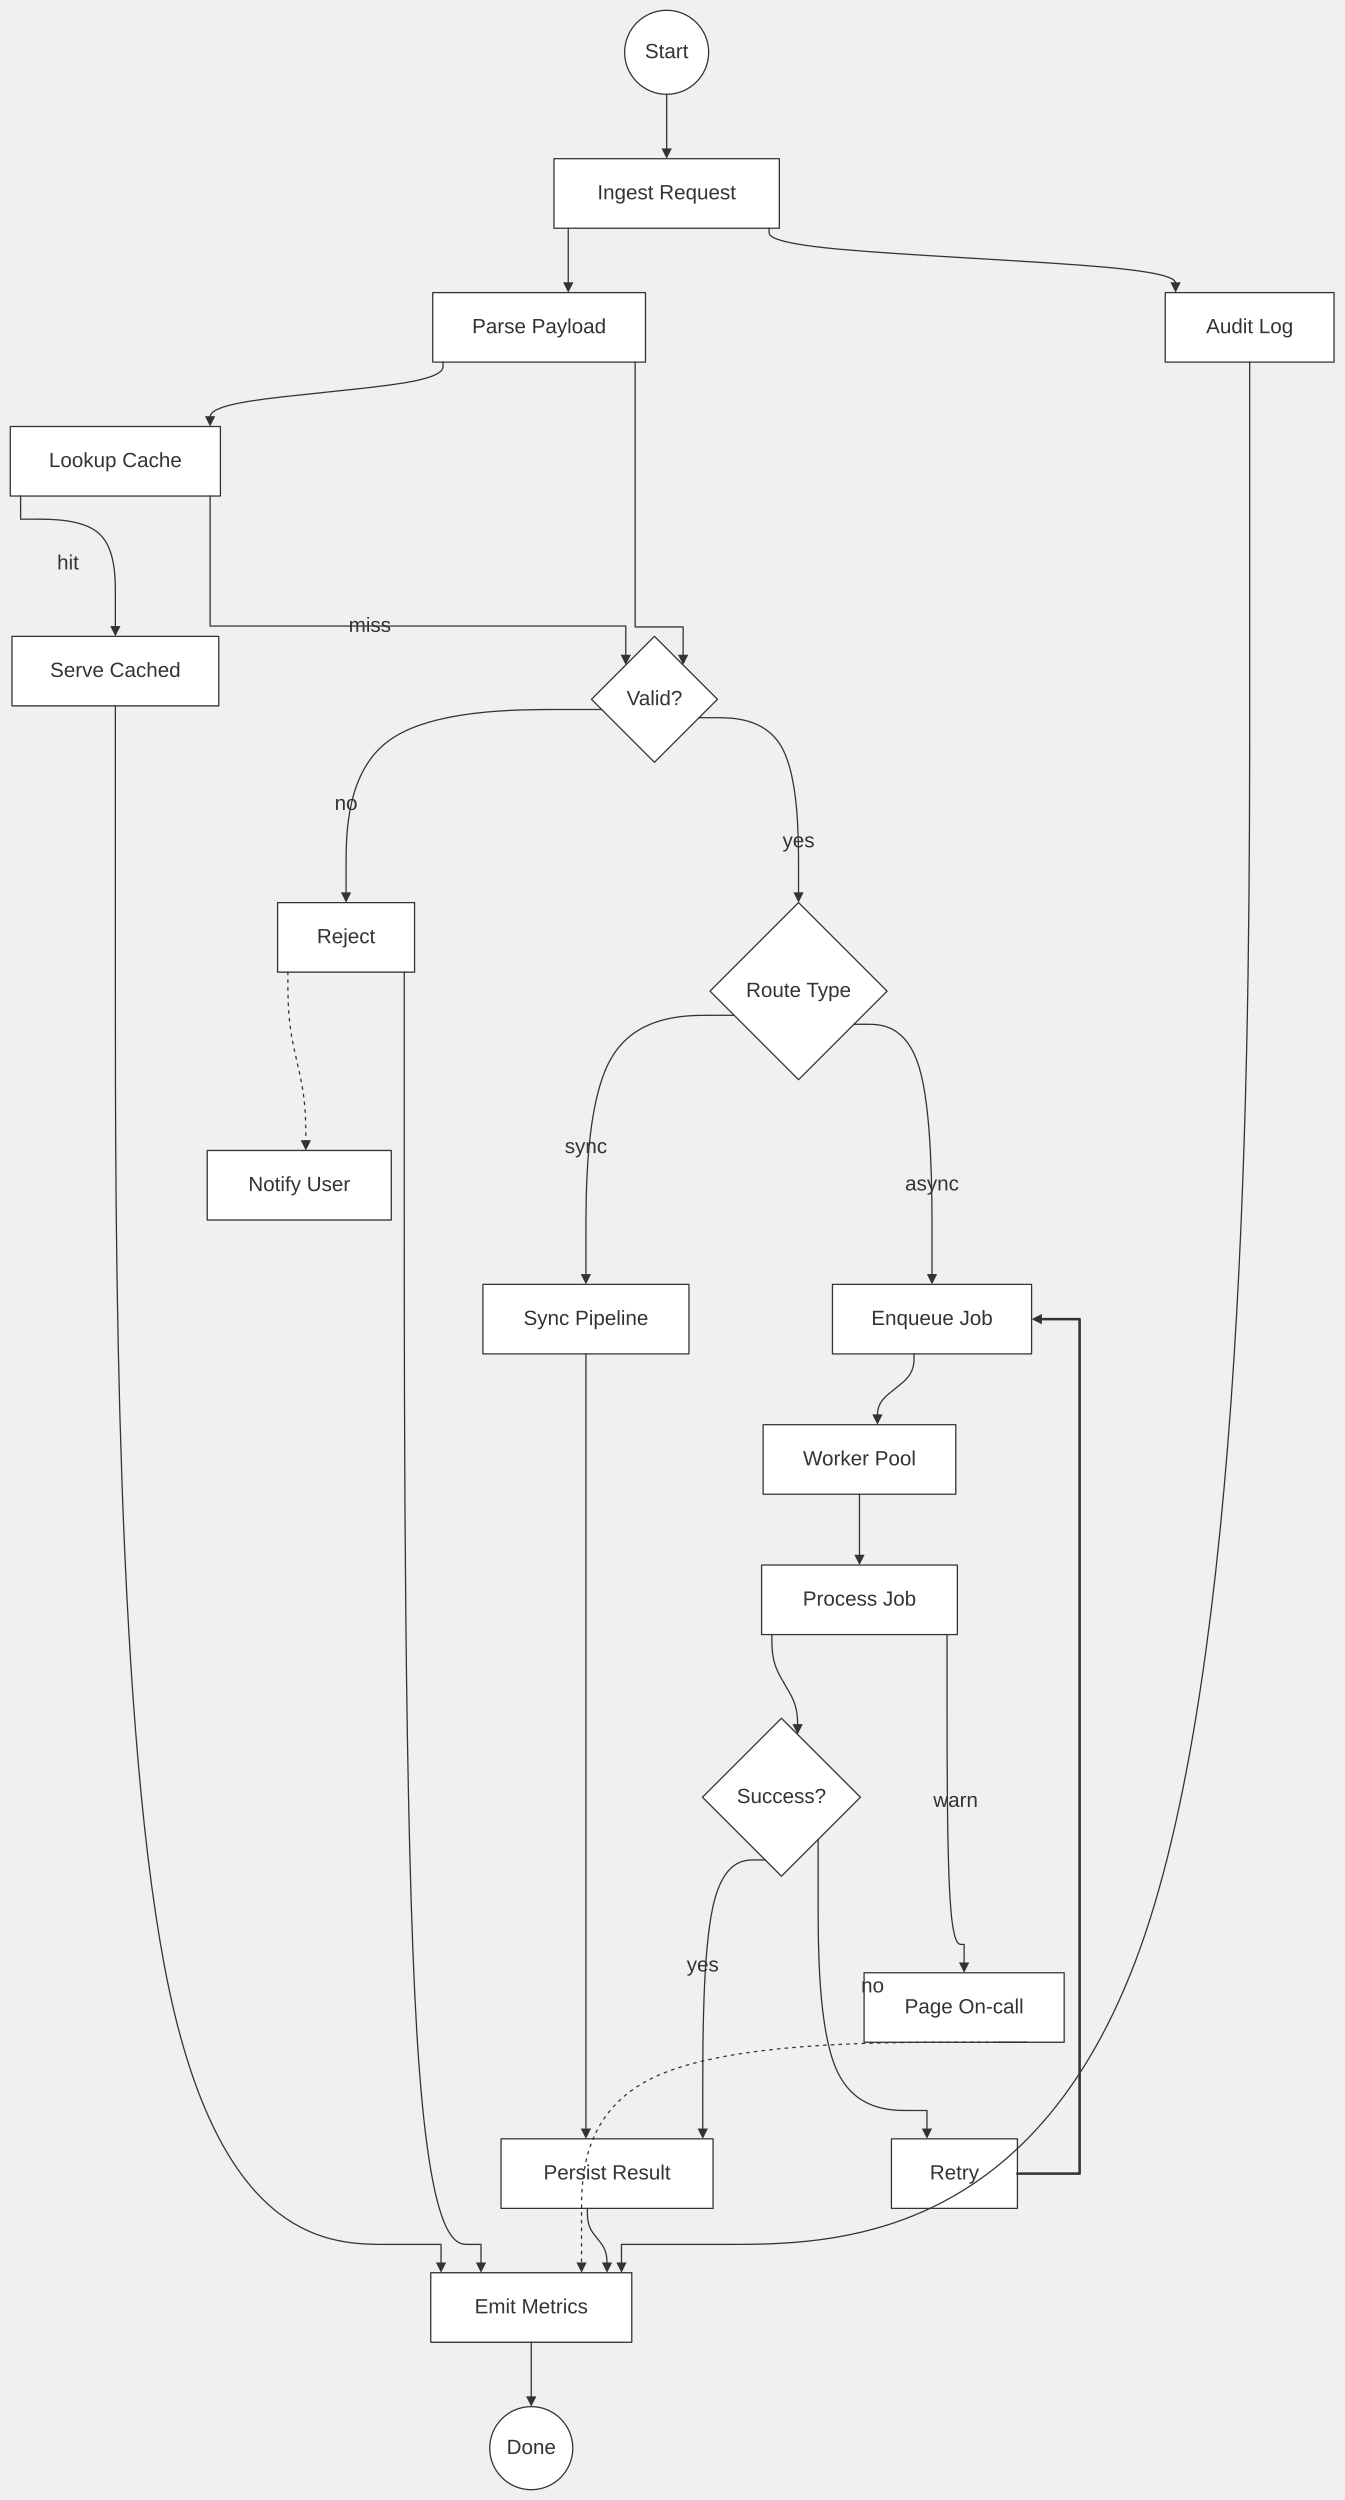
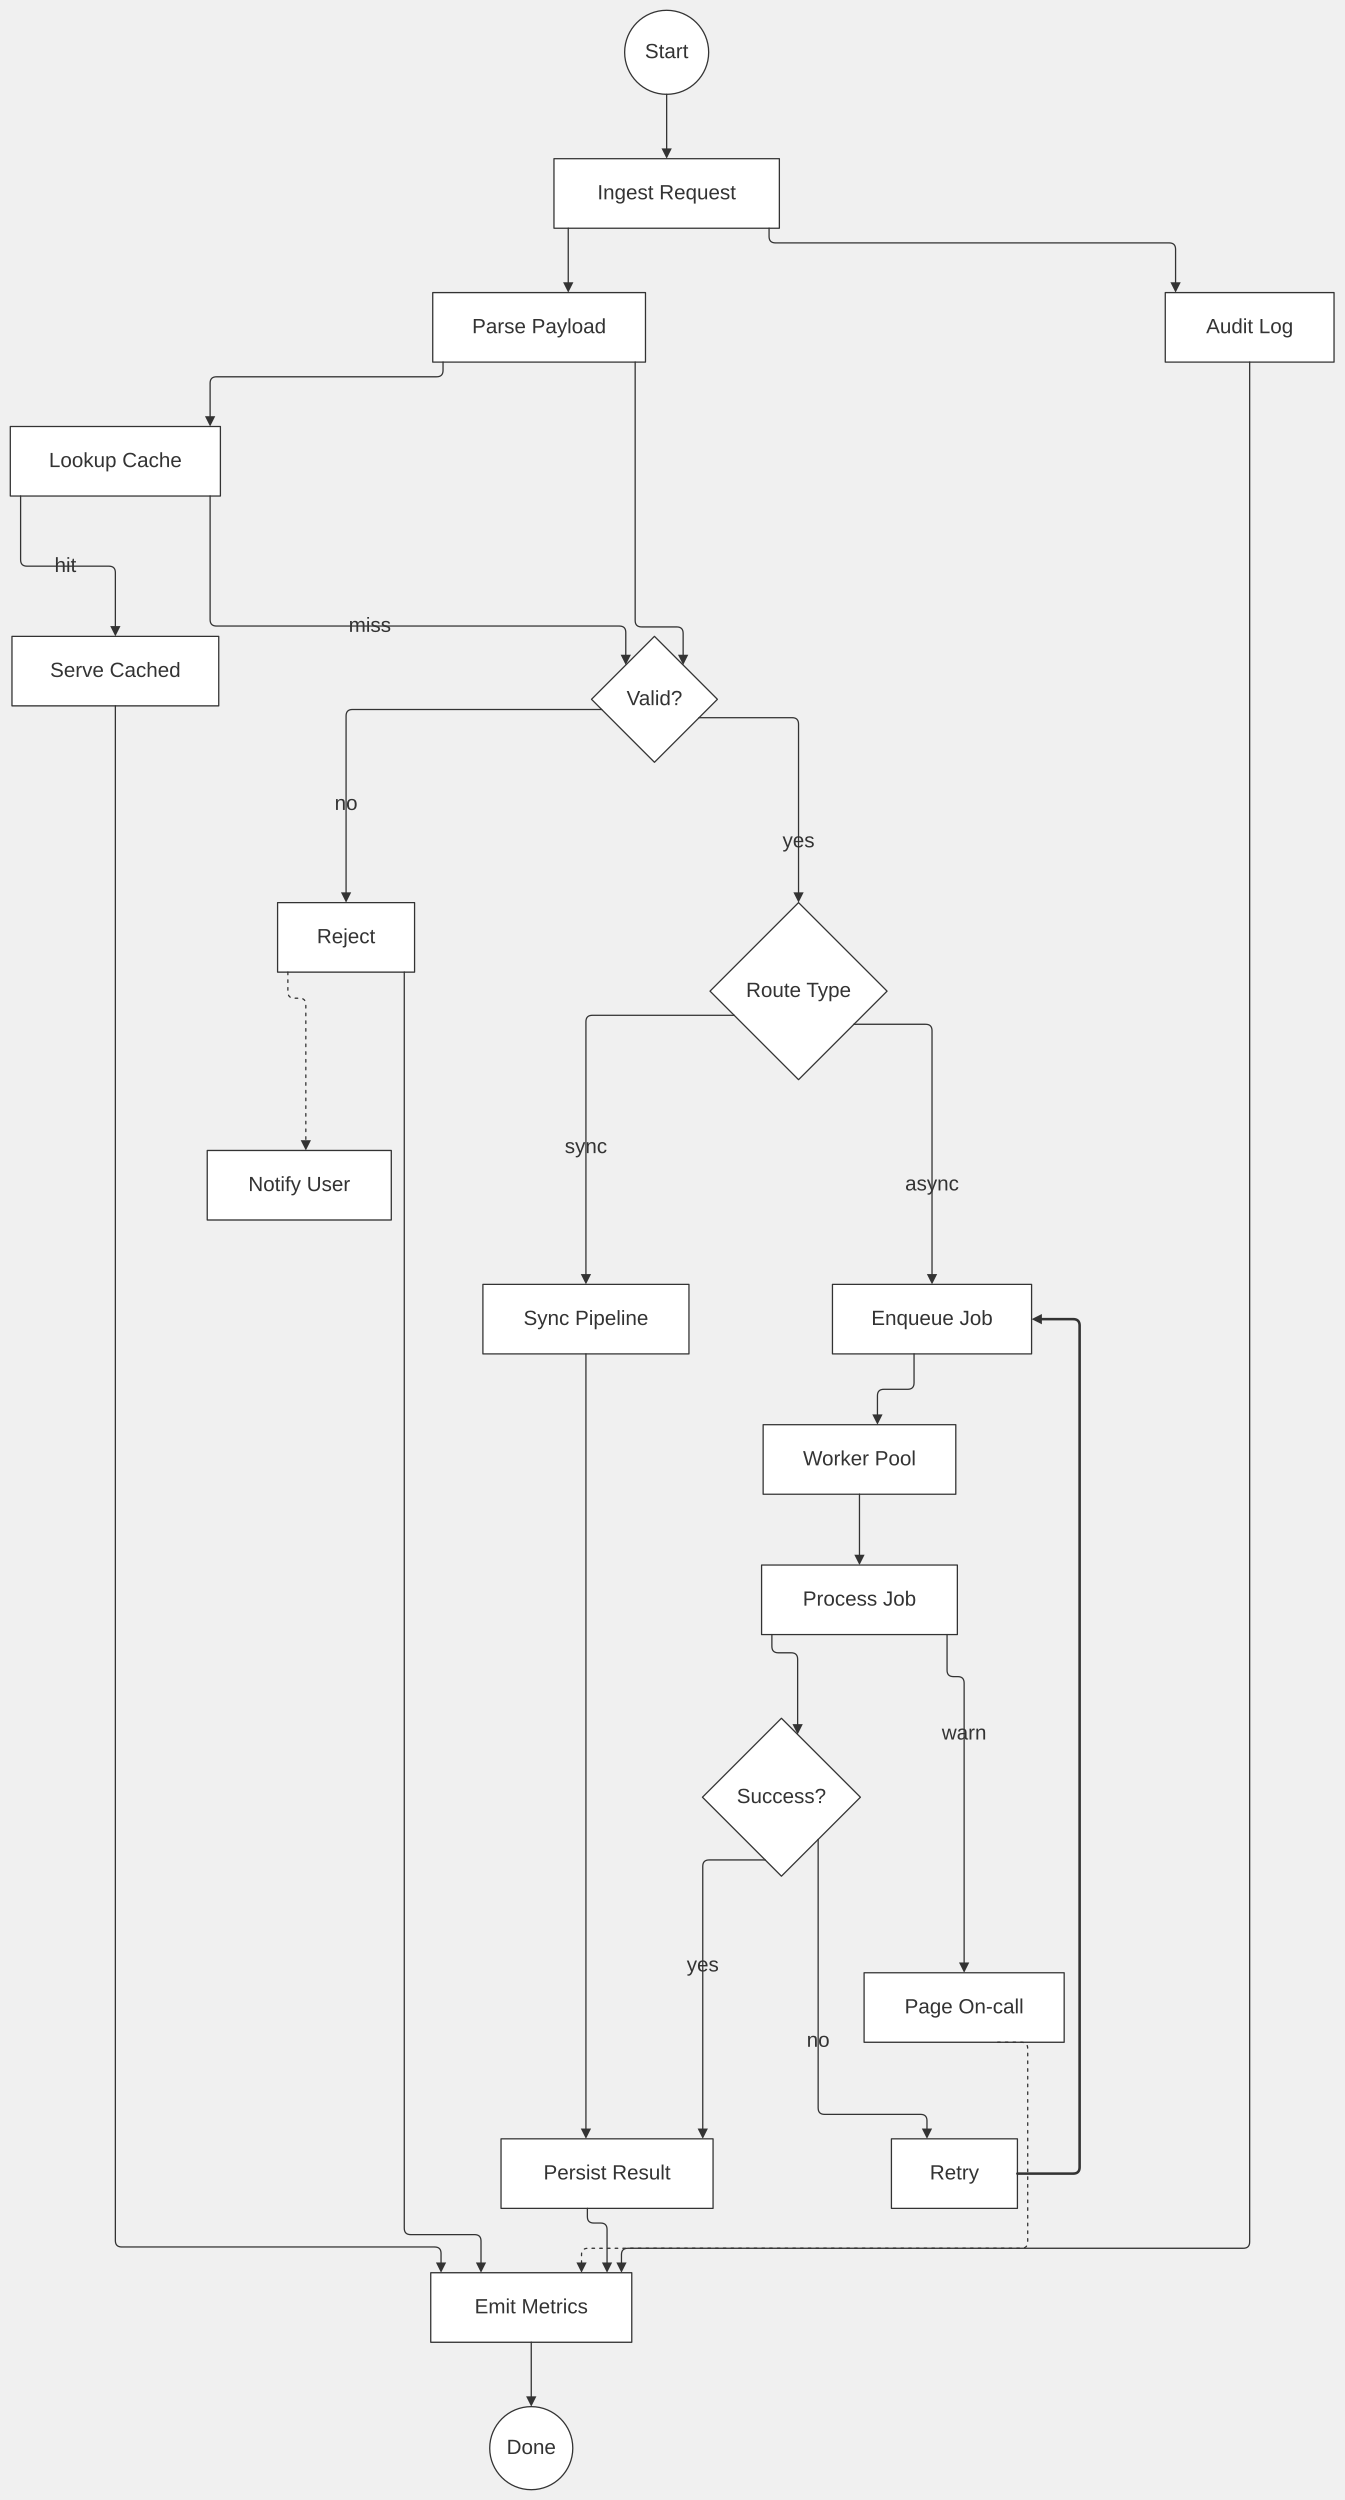
<svg xmlns="http://www.w3.org/2000/svg" width="100%" viewBox="0 0 1044.17 1941.78" style="max-width: 1044.17px; background-color: transparent;" font-family="&quot;trebuchet ms&quot;, verdana, arial, sans-serif" font-size="16.00">
  <defs>
    <marker id="arrowhead" viewBox="0 0 10.00 10.00" refX="5.00" refY="5.00" markerWidth="8.00" markerHeight="8.00" orient="auto-start-reverse" markerUnits="userSpaceOnUse">
      <path d="M 0 0 L 10.00 5.00 L 0 10.00 z" fill="#333" />
    </marker>
    <marker id="crosshead" viewBox="0 0 11.00 11.00" refX="12.00" refY="5.20" markerWidth="11.00" markerHeight="11.00" orient="auto-start-reverse" markerUnits="userSpaceOnUse">
      <path d="M 1,1 l 9,9 M 10,1 l -9,9" stroke="#333" stroke-width="2" />
    </marker>
    <marker id="circlehead" viewBox="0 0 12.00 12.00" refX="11.00" refY="6.00" markerWidth="12.00" markerHeight="12.00" orient="auto-start-reverse" markerUnits="userSpaceOnUse">
      <circle cx="6" cy="6" r="5" stroke="#333" stroke-width="1" fill="white" />
    </marker>
    <marker id="open-arrowhead" viewBox="0 0 10.00 10.00" refX="5.00" refY="5.00" markerWidth="8.00" markerHeight="8.00" orient="auto-start-reverse" markerUnits="userSpaceOnUse">
      <polygon points="0,0 10.00,5.00 0,10.00" fill="white" stroke="#333" stroke-width="1" />
    </marker>
    <marker id="diamondhead" viewBox="0 0 12.00 12.00" refX="6.00" refY="6.00" markerWidth="12.00" markerHeight="12.00" orient="auto-start-reverse" markerUnits="userSpaceOnUse">
      <polygon points="0,6.00 6.00,0 12.00,6.00 6.00,12.00" fill="#333" />
    </marker>
    <marker id="open-diamondhead" viewBox="0 0 12.00 12.00" refX="6.00" refY="6.00" markerWidth="12.00" markerHeight="12.00" orient="auto-start-reverse" markerUnits="userSpaceOnUse">
      <polygon points="0,6.00 6.00,0 12.00,6.00 6.00,12.00" fill="white" stroke="#333" stroke-width="1" />
    </marker>
  </defs>
  <g transform="translate(0.00,0.00)">
    <g class="nodes">
      <ellipse cx="412.63" cy="1901.52" rx="32.26" ry="32.26" fill="white" stroke="#333" stroke-width="1.00" stroke-linejoin="round" />
      <text x="412.63" y="1901.52" text-anchor="middle" dominant-baseline="middle" fill="#333">Done</text>
      <rect x="671.15" y="1532.26" width="155.40" height="54.00" fill="white" stroke="#333" stroke-width="1.00" stroke-linejoin="round" />
      <text x="748.85" y="1559.26" text-anchor="middle" dominant-baseline="middle" fill="#333">Page On-call</text>
      <rect x="905.08" y="227.26" width="131.08" height="54.00" fill="white" stroke="#333" stroke-width="1.00" stroke-linejoin="round" />
      <text x="970.63" y="254.26" text-anchor="middle" dominant-baseline="middle" fill="#333">Audit Log</text>
      <rect x="8.00" y="331.26" width="163.19" height="54.00" fill="white" stroke="#333" stroke-width="1.00" stroke-linejoin="round" />
      <text x="89.60" y="358.26" text-anchor="middle" dominant-baseline="middle" fill="#333">Lookup Cache</text>
      <rect x="9.30" y="494.26" width="160.60" height="54.00" fill="white" stroke="#333" stroke-width="1.00" stroke-linejoin="round" />
      <text x="89.60" y="521.26" text-anchor="middle" dominant-baseline="middle" fill="#333">Serve Cached</text>
      <rect x="430.27" y="123.26" width="175.07" height="54.00" fill="white" stroke="#333" stroke-width="1.00" stroke-linejoin="round" />
      <text x="517.80" y="150.26" text-anchor="middle" dominant-baseline="middle" fill="#333">Ingest Request</text>
      <rect x="334.56" y="1765.26" width="156.14" height="54.00" fill="white" stroke="#333" stroke-width="1.00" stroke-linejoin="round" />
      <text x="412.63" y="1792.26" text-anchor="middle" dominant-baseline="middle" fill="#333">Emit Metrics</text>
      <rect x="160.96" y="893.59" width="142.96" height="54.00" fill="white" stroke="#333" stroke-width="1.00" stroke-linejoin="round" />
      <text x="232.44" y="920.59" text-anchor="middle" dominant-baseline="middle" fill="#333">Notify User</text>
      <rect x="336.11" y="227.26" width="165.24" height="54.00" fill="white" stroke="#333" stroke-width="1.00" stroke-linejoin="round" />
      <text x="418.72" y="254.26" text-anchor="middle" dominant-baseline="middle" fill="#333">Parse Payload</text>
      <rect x="389.16" y="1661.26" width="164.68" height="54.00" fill="white" stroke="#333" stroke-width="1.00" stroke-linejoin="round" />
      <text x="471.50" y="1688.26" text-anchor="middle" dominant-baseline="middle" fill="#333">Persist Result</text>
      <rect x="591.53" y="1215.59" width="152.06" height="54.00" fill="white" stroke="#333" stroke-width="1.00" stroke-linejoin="round" />
      <text x="667.56" y="1242.59" text-anchor="middle" dominant-baseline="middle" fill="#333">Process Job</text>
      <rect x="646.58" y="997.59" width="154.66" height="54.00" fill="white" stroke="#333" stroke-width="1.00" stroke-linejoin="round" />
      <text x="723.91" y="1024.59" text-anchor="middle" dominant-baseline="middle" fill="#333">Enqueue Job</text>
      <rect x="215.60" y="701.07" width="106.40" height="54.00" fill="white" stroke="#333" stroke-width="1.00" stroke-linejoin="round" />
      <text x="268.80" y="728.07" text-anchor="middle" dominant-baseline="middle" fill="#333">Reject</text>
      <rect x="692.38" y="1661.26" width="97.86" height="54.00" fill="white" stroke="#333" stroke-width="1.00" stroke-linejoin="round" />
      <text x="741.31" y="1688.26" text-anchor="middle" dominant-baseline="middle" fill="#333">Retry</text>
      <polygon points="620.23,701.07 688.99,769.83 620.23,838.59 551.47,769.83" fill="white" stroke="#333" stroke-width="1.00" stroke-linejoin="round" />
      <text x="620.23" y="769.83" text-anchor="middle" dominant-baseline="middle" fill="#333">Route Type</text>
      <ellipse cx="517.80" cy="40.63" rx="32.63" ry="32.63" fill="white" stroke="#333" stroke-width="1.00" stroke-linejoin="round" />
      <text x="517.80" y="40.63" text-anchor="middle" dominant-baseline="middle" fill="#333">Start</text>
      <polygon points="606.94,1334.59 668.28,1395.92 606.94,1457.26 545.60,1395.92" fill="white" stroke="#333" stroke-width="1.00" stroke-linejoin="round" />
      <text x="606.94" y="1395.92" text-anchor="middle" dominant-baseline="middle" fill="#333">Success?</text>
      <rect x="375.08" y="997.59" width="160.04" height="54.00" fill="white" stroke="#333" stroke-width="1.00" stroke-linejoin="round" />
      <text x="455.10" y="1024.59" text-anchor="middle" dominant-baseline="middle" fill="#333">Sync Pipeline</text>
      <polygon points="508.32,494.26 557.22,543.16 508.32,592.07 459.42,543.16" fill="white" stroke="#333" stroke-width="1.00" stroke-linejoin="round" />
      <text x="508.32" y="543.16" text-anchor="middle" dominant-baseline="middle" fill="#333">Valid?</text>
      <rect x="592.74" y="1106.59" width="149.64" height="54.00" fill="white" stroke="#333" stroke-width="1.00" stroke-linejoin="round" />
      <text x="667.56" y="1133.59" text-anchor="middle" dominant-baseline="middle" fill="#333">Worker Pool</text>
    </g>
    <g class="edgePaths">
-       <path d="M517.80,73.26 L517.80,76.04 C517.80,78.82 517.80,84.38 517.80,89.38 C517.80,94.38 517.80,98.82 517.80,103.71 C517.80,108.60 517.80,113.93 517.80,116.60 L517.80,119.26" stroke="#333" stroke-width="1.00" fill="none" stroke-linecap="round" stroke-linejoin="round" marker-end="url(#arrowhead)" />
-       <path d="M441.36,177.26 L441.36,180.04 C441.36,182.82 441.36,188.38 441.36,193.38 C441.36,198.38 441.36,202.82 441.36,207.71 C441.36,212.60 441.36,217.93 441.36,220.60 L441.36,223.26" stroke="#333" stroke-width="1.00" fill="none" stroke-linecap="round" stroke-linejoin="round" marker-end="url(#arrowhead)" />
-       <path d="M493.34,281.26 L493.34,486.94 L496.45,486.94 C499.55,486.94 505.76,486.94 511.97,486.94 C518.18,486.94 524.39,486.94 527.49,486.94 L530.60,486.94 L530.60,512.54" stroke="#333" stroke-width="1.00" fill="none" stroke-linecap="round" stroke-linejoin="round" marker-end="url(#arrowhead)" />
-       <path d="M467.32,551.07 L434.23,551.07 C401.15,551.07 334.97,551.07 301.88,575.40 C268.80,599.73 268.80,648.40 268.80,672.73 L268.80,697.07" stroke="#333" stroke-width="1.00" fill="none" stroke-linecap="round" stroke-linejoin="round" marker-end="url(#arrowhead)" />
-       <path d="M223.60,755.07 L223.60,762.76 C223.60,770.46 223.60,785.85 225.92,801.24 C228.24,816.63 232.89,832.02 235.21,846.75 C237.54,861.47 237.54,875.53 237.54,882.56 L237.54,889.59" stroke="#333" stroke-width="1.00" fill="none" stroke-linecap="round" stroke-linejoin="round" stroke-dasharray="2.00,4.00" marker-end="url(#arrowhead)" />
-       <path d="M314.00,755.07 L314.00,773.07 L314.00,934.76 C314.00,1096.46 314.00,1419.86 323.93,1581.56 C333.86,1743.26 353.73,1743.26 363.66,1743.26 L373.60,1743.26 L373.60,1761.26" stroke="#333" stroke-width="1.00" fill="none" stroke-linecap="round" stroke-linejoin="round" marker-end="url(#arrowhead)" />
-       <path d="M542.94,557.44 L555.83,557.44 C568.71,557.44 594.47,557.44 607.35,580.71 C620.23,603.98 620.23,650.53 620.23,673.80 L620.23,697.07" stroke="#333" stroke-width="1.00" fill="none" stroke-linecap="round" stroke-linejoin="round" marker-end="url(#arrowhead)" />
-       <path d="M570.25,788.60 L551.06,788.60 C531.87,788.60 493.48,788.60 474.29,822.77 C455.10,856.93 455.10,925.26 455.10,959.42 L455.10,993.59" stroke="#333" stroke-width="1.00" fill="none" stroke-linecap="round" stroke-linejoin="round" marker-end="url(#arrowhead)" />
-       <path d="M663.25,795.57 L673.36,795.57 C683.47,795.57 703.69,795.57 713.80,828.57 C723.91,861.57 723.91,927.58 723.91,960.58 L723.91,993.59" stroke="#333" stroke-width="1.00" fill="none" stroke-linecap="round" stroke-linejoin="round" marker-end="url(#arrowhead)" />
-       <path d="M709.95,1051.59 L709.95,1054.64 C709.95,1057.70 709.95,1063.81 705.21,1069.64 C700.47,1075.47 690.99,1081.03 686.25,1086.47 C681.52,1091.92 681.52,1097.25 681.52,1099.92 L681.52,1102.59" stroke="#333" stroke-width="1.00" fill="none" stroke-linecap="round" stroke-linejoin="round" marker-end="url(#arrowhead)" />
-       <path d="M667.56,1160.59 L667.56,1163.64 C667.56,1166.70 667.56,1172.81 667.56,1178.64 C667.56,1184.47 667.56,1190.03 667.56,1195.47 C667.56,1200.92 667.56,1206.25 667.56,1208.92 L667.56,1211.59" stroke="#333" stroke-width="1.00" fill="none" stroke-linecap="round" stroke-linejoin="round" marker-end="url(#arrowhead)" />
-       <path d="M599.53,1269.59 L599.53,1273.90 C599.53,1278.21 599.53,1286.83 602.86,1295.45 C606.20,1304.07 612.87,1312.69 616.20,1320.65 C619.53,1328.60 619.53,1335.89 619.53,1339.54 L619.53,1343.18" stroke="#333" stroke-width="1.00" fill="none" stroke-linecap="round" stroke-linejoin="round" marker-end="url(#arrowhead)" />
-       <path d="M635.47,1428.73 L635.47,1446.73 L635.47,1478.82 C635.47,1510.91 635.47,1575.08 649.55,1607.17 C663.64,1639.26 691.82,1639.26 705.90,1639.26 L719.99,1639.26 L719.99,1657.26" stroke="#333" stroke-width="1.00" fill="none" stroke-linecap="round" stroke-linejoin="round" marker-end="url(#arrowhead)" />
-       <path d="M790.24,1688.26 L838.55,1688.26 L838.55,1632.95 C838.55,1577.65 838.55,1467.03 838.55,1356.42 C838.55,1245.81 838.55,1135.20 838.55,1079.89 L838.55,1024.59 L805.24,1024.59" stroke="#333" stroke-width="2.00" fill="none" stroke-linecap="round" stroke-linejoin="round" marker-end="url(#arrowhead)" />
-       <path d="M594.31,1444.63 L586.24,1444.63 C578.16,1444.63 562.00,1444.63 553.92,1480.07 C545.84,1515.51 545.84,1586.38 545.84,1621.82 L545.84,1657.26" stroke="#333" stroke-width="1.00" fill="none" stroke-linecap="round" stroke-linejoin="round" marker-end="url(#arrowhead)" />
-       <path d="M455.10,1051.59 L455.10,1254.81 L455.10,1271.74 C455.10,1288.68 455.10,1322.55 455.10,1356.42 C455.10,1390.29 455.10,1424.16 455.10,1441.10 L455.10,1458.03 L455.10,1657.26" stroke="#333" stroke-width="1.00" fill="none" stroke-linecap="round" stroke-linejoin="round" marker-end="url(#arrowhead)" />
-       <path d="M456.22,1715.26 L456.22,1718.04 C456.22,1720.81 456.22,1726.37 458.76,1731.37 C461.31,1736.37 466.41,1740.81 468.95,1745.70 C471.50,1750.59 471.50,1755.92 471.50,1758.59 L471.50,1761.26" stroke="#333" stroke-width="1.00" fill="none" stroke-linecap="round" stroke-linejoin="round" marker-end="url(#arrowhead)" />
-       <path d="M344.11,281.26 L344.11,284.04 C344.11,286.82 344.11,292.38 313.95,297.38 C283.80,302.38 223.50,306.82 193.35,311.71 C163.19,316.60 163.19,321.93 163.19,324.60 L163.19,327.26" stroke="#333" stroke-width="1.00" fill="none" stroke-linecap="round" stroke-linejoin="round" marker-end="url(#arrowhead)" />
-       <path d="M16.00,385.26 L16.00,403.26 L28.27,403.26 C40.53,403.26 65.06,403.26 77.33,414.76 C89.60,426.26 89.60,449.26 89.60,460.76 L89.60,472.26 L89.60,490.26" stroke="#333" stroke-width="1.00" fill="none" stroke-linecap="round" stroke-linejoin="round" marker-end="url(#arrowhead)" />
-       <path d="M89.60,548.26 L89.60,566.26 L89.60,762.43 C89.60,958.60 89.60,1350.93 131.76,1547.09 C173.92,1743.26 258.24,1743.26 300.40,1743.26 L342.56,1743.26 L342.56,1761.26" stroke="#333" stroke-width="1.00" fill="none" stroke-linecap="round" stroke-linejoin="round" marker-end="url(#arrowhead)" />
-       <path d="M163.19,385.26 L163.19,486.26 L190.10,486.26 C217.00,486.26 270.81,486.26 324.62,486.26 C378.43,486.26 432.24,486.26 459.15,486.26 L486.05,486.26 L486.05,512.54" stroke="#333" stroke-width="1.00" fill="none" stroke-linecap="round" stroke-linejoin="round" marker-end="url(#arrowhead)" />
-       <path d="M597.34,177.26 L597.34,180.04 C597.34,182.82 597.34,188.38 649.96,193.38 C702.59,198.38 807.84,202.82 860.46,207.71 C913.08,212.60 913.08,217.93 913.08,220.60 L913.08,223.26" stroke="#333" stroke-width="1.00" fill="none" stroke-linecap="round" stroke-linejoin="round" marker-end="url(#arrowhead)" />
-       <path d="M970.63,281.26 L970.63,299.26 L970.63,539.93 C970.63,780.60 970.63,1261.93 889.31,1502.59 C807.99,1743.26 645.34,1743.26 564.02,1743.26 L482.70,1743.26 L482.70,1761.26" stroke="#333" stroke-width="1.00" fill="none" stroke-linecap="round" stroke-linejoin="round" marker-end="url(#arrowhead)" />
-       <path d="M735.59,1269.59 L735.59,1287.59 L735.59,1324.70 C735.59,1361.81 735.59,1436.03 737.80,1473.15 C740.01,1510.26 744.43,1510.26 746.64,1510.26 L748.85,1510.26 L748.85,1528.26" stroke="#333" stroke-width="1.00" fill="none" stroke-linecap="round" stroke-linejoin="round" marker-end="url(#arrowhead)" />
-       <path d="M774.87,1586.26 L798.24,1586.26 L740.48,1586.26 C682.71,1586.26 567.19,1586.26 509.43,1612.76 C451.67,1639.26 451.67,1692.26 451.67,1718.76 L451.67,1745.26 L451.67,1761.26" stroke="#333" stroke-width="1.00" fill="none" stroke-linecap="round" stroke-linejoin="round" stroke-dasharray="2.00,4.00" marker-end="url(#arrowhead)" />
-       <path d="M412.63,1819.26 L412.63,1822.04 C412.63,1824.81 412.63,1830.37 412.63,1835.37 C412.63,1840.37 412.63,1844.81 412.63,1849.70 C412.63,1854.59 412.63,1859.92 412.63,1862.59 L412.63,1865.26" stroke="#333" stroke-width="1.00" fill="none" stroke-linecap="round" stroke-linejoin="round" marker-end="url(#arrowhead)" />
+       <path d="M517.80,73.26 L517.80,119.26" stroke="#333" stroke-width="1.00" fill="none" stroke-linecap="round" stroke-linejoin="round" marker-end="url(#arrowhead)" />
+       <path d="M441.36,177.26 L441.36,223.26" stroke="#333" stroke-width="1.00" fill="none" stroke-linecap="round" stroke-linejoin="round" marker-end="url(#arrowhead)" />
+       <path d="M493.34,281.26 L493.34,481.94 Q493.34,486.94 498.34,486.94 L525.60,486.94 Q530.60,486.94 530.60,491.94 L530.60,512.54" stroke="#333" stroke-width="1.00" fill="none" stroke-linecap="round" stroke-linejoin="round" marker-end="url(#arrowhead)" />
+       <path d="M467.32,551.07 L273.80,551.07 Q268.80,551.07 268.80,556.07 L268.80,697.07" stroke="#333" stroke-width="1.00" fill="none" stroke-linecap="round" stroke-linejoin="round" marker-end="url(#arrowhead)" />
+       <path d="M223.60,755.07 L223.60,770.32 Q223.60,775.32 228.60,775.32 L232.54,775.32 Q237.54,775.32 237.54,780.32 L237.54,889.59" stroke="#333" stroke-width="1.00" fill="none" stroke-linecap="round" stroke-linejoin="round" stroke-dasharray="2.00,4.00" marker-end="url(#arrowhead)" />
+       <path d="M314.00,755.07 L314.00,1730.66 Q314.00,1735.66 319.00,1735.66 L368.60,1735.66 Q373.60,1735.66 373.60,1740.66 L373.60,1761.26" stroke="#333" stroke-width="1.00" fill="none" stroke-linecap="round" stroke-linejoin="round" marker-end="url(#arrowhead)" />
+       <path d="M542.94,557.44 L615.23,557.44 Q620.23,557.44 620.23,562.44 L620.23,697.07" stroke="#333" stroke-width="1.00" fill="none" stroke-linecap="round" stroke-linejoin="round" marker-end="url(#arrowhead)" />
+       <path d="M570.25,788.60 L460.10,788.60 Q455.10,788.60 455.10,793.60 L455.10,993.59" stroke="#333" stroke-width="1.00" fill="none" stroke-linecap="round" stroke-linejoin="round" marker-end="url(#arrowhead)" />
+       <path d="M663.25,795.57 L718.91,795.57 Q723.91,795.57 723.91,800.57 L723.91,993.59" stroke="#333" stroke-width="1.00" fill="none" stroke-linecap="round" stroke-linejoin="round" marker-end="url(#arrowhead)" />
+       <path d="M709.95,1051.59 L709.95,1074.09 Q709.95,1079.09 704.95,1079.09 L686.52,1079.09 Q681.52,1079.09 681.52,1084.09 L681.52,1102.59" stroke="#333" stroke-width="1.00" fill="none" stroke-linecap="round" stroke-linejoin="round" marker-end="url(#arrowhead)" />
+       <path d="M667.56,1160.59 L667.56,1211.59" stroke="#333" stroke-width="1.00" fill="none" stroke-linecap="round" stroke-linejoin="round" marker-end="url(#arrowhead)" />
+       <path d="M599.53,1269.59 L599.53,1278.75 Q599.53,1283.75 604.53,1283.75 L614.53,1283.75 Q619.53,1283.75 619.53,1288.75 L619.53,1343.18" stroke="#333" stroke-width="1.00" fill="none" stroke-linecap="round" stroke-linejoin="round" marker-end="url(#arrowhead)" />
+       <path d="M635.47,1428.73 L635.47,1637.26 Q635.47,1642.26 640.47,1642.26 L714.99,1642.26 Q719.99,1642.26 719.99,1647.26 L719.99,1657.26" stroke="#333" stroke-width="1.00" fill="none" stroke-linecap="round" stroke-linejoin="round" marker-end="url(#arrowhead)" />
+       <path d="M790.24,1688.26 L833.55,1688.26 Q838.55,1688.26 838.55,1683.26 L838.55,1029.59 Q838.55,1024.59 833.55,1024.59 L805.24,1024.59" stroke="#333" stroke-width="2.00" fill="none" stroke-linecap="round" stroke-linejoin="round" marker-end="url(#arrowhead)" />
+       <path d="M594.31,1444.63 L550.84,1444.63 Q545.84,1444.63 545.84,1449.63 L545.84,1657.26" stroke="#333" stroke-width="1.00" fill="none" stroke-linecap="round" stroke-linejoin="round" marker-end="url(#arrowhead)" />
+       <path d="M455.10,1051.59 L455.10,1657.26" stroke="#333" stroke-width="1.00" fill="none" stroke-linecap="round" stroke-linejoin="round" marker-end="url(#arrowhead)" />
+       <path d="M456.22,1715.26 L456.22,1721.66 Q456.22,1726.66 461.22,1726.66 L466.50,1726.66 Q471.50,1726.66 471.50,1731.66 L471.50,1761.26" stroke="#333" stroke-width="1.00" fill="none" stroke-linecap="round" stroke-linejoin="round" marker-end="url(#arrowhead)" />
+       <path d="M344.11,281.26 L344.11,287.66 Q344.11,292.66 339.11,292.66 L168.19,292.66 Q163.19,292.66 163.19,297.66 L163.19,327.26" stroke="#333" stroke-width="1.00" fill="none" stroke-linecap="round" stroke-linejoin="round" marker-end="url(#arrowhead)" />
+       <path d="M16.00,385.26 L16.00,434.76 Q16.00,439.76 21.00,439.76 L84.60,439.76 Q89.60,439.76 89.60,444.76 L89.60,490.26" stroke="#333" stroke-width="1.00" fill="none" stroke-linecap="round" stroke-linejoin="round" marker-end="url(#arrowhead)" />
+       <path d="M89.60,548.26 L89.60,1740.26 Q89.60,1745.26 94.60,1745.26 L337.56,1745.26 Q342.56,1745.26 342.56,1750.26 L342.56,1761.26" stroke="#333" stroke-width="1.00" fill="none" stroke-linecap="round" stroke-linejoin="round" marker-end="url(#arrowhead)" />
+       <path d="M163.19,385.26 L163.19,481.26 Q163.19,486.26 168.19,486.26 L481.05,486.26 Q486.05,486.26 486.05,491.26 L486.05,512.54" stroke="#333" stroke-width="1.00" fill="none" stroke-linecap="round" stroke-linejoin="round" marker-end="url(#arrowhead)" />
+       <path d="M597.34,177.26 L597.34,183.66 Q597.34,188.66 602.34,188.66 L908.08,188.66 Q913.08,188.66 913.08,193.66 L913.08,223.26" stroke="#333" stroke-width="1.00" fill="none" stroke-linecap="round" stroke-linejoin="round" marker-end="url(#arrowhead)" />
+       <path d="M970.63,281.26 L970.63,1741.26 Q970.63,1746.26 965.63,1746.26 L487.70,1746.26 Q482.70,1746.26 482.70,1751.26 L482.70,1761.26" stroke="#333" stroke-width="1.00" fill="none" stroke-linecap="round" stroke-linejoin="round" marker-end="url(#arrowhead)" />
+       <path d="M735.59,1269.59 L735.59,1297.25 Q735.59,1302.25 740.59,1302.25 L743.85,1302.25 Q748.85,1302.25 748.85,1307.25 L748.85,1528.26" stroke="#333" stroke-width="1.00" fill="none" stroke-linecap="round" stroke-linejoin="round" marker-end="url(#arrowhead)" />
+       <path d="M774.87,1586.26 L793.24,1586.26 Q798.24,1586.26 798.24,1591.26 L798.24,1741.26 Q798.24,1746.26 793.24,1746.26 L456.67,1746.26 Q451.67,1746.26 451.67,1751.26 L451.67,1761.26" stroke="#333" stroke-width="1.00" fill="none" stroke-linecap="round" stroke-linejoin="round" stroke-dasharray="2.00,4.00" marker-end="url(#arrowhead)" />
+       <path d="M412.63,1819.26 L412.63,1865.26" stroke="#333" stroke-width="1.00" fill="none" stroke-linecap="round" stroke-linejoin="round" marker-end="url(#arrowhead)" />
    </g>
    <g class="edgeLabels">
      <text x="268.80" y="624.57" text-anchor="middle" dominant-baseline="middle" fill="#333">no</text>
      <text x="620.23" y="653.57" text-anchor="middle" dominant-baseline="middle" fill="#333">yes</text>
      <text x="455.10" y="891.09" text-anchor="middle" dominant-baseline="middle" fill="#333">sync</text>
      <text x="723.91" y="920.09" text-anchor="middle" dominant-baseline="middle" fill="#333">async</text>
-       <text x="677.73" y="1542.99" text-anchor="middle" dominant-baseline="middle" fill="#333">no</text>
+       <text x="635.47" y="1585.25" text-anchor="middle" dominant-baseline="middle" fill="#333">no</text>
      <text x="545.84" y="1526.71" text-anchor="middle" dominant-baseline="middle" fill="#333">yes</text>
-       <text x="52.80" y="437.76" text-anchor="middle" dominant-baseline="middle" fill="#333">hit</text>
+       <text x="50.80" y="439.76" text-anchor="middle" dominant-baseline="middle" fill="#333">hit</text>
      <text x="287.26" y="486.26" text-anchor="middle" dominant-baseline="middle" fill="#333">miss</text>
-       <text x="742.22" y="1398.92" text-anchor="middle" dominant-baseline="middle" fill="#333">warn</text>
+       <text x="748.85" y="1346.59" text-anchor="middle" dominant-baseline="middle" fill="#333">warn</text>
    </g>
  </g>
</svg>
